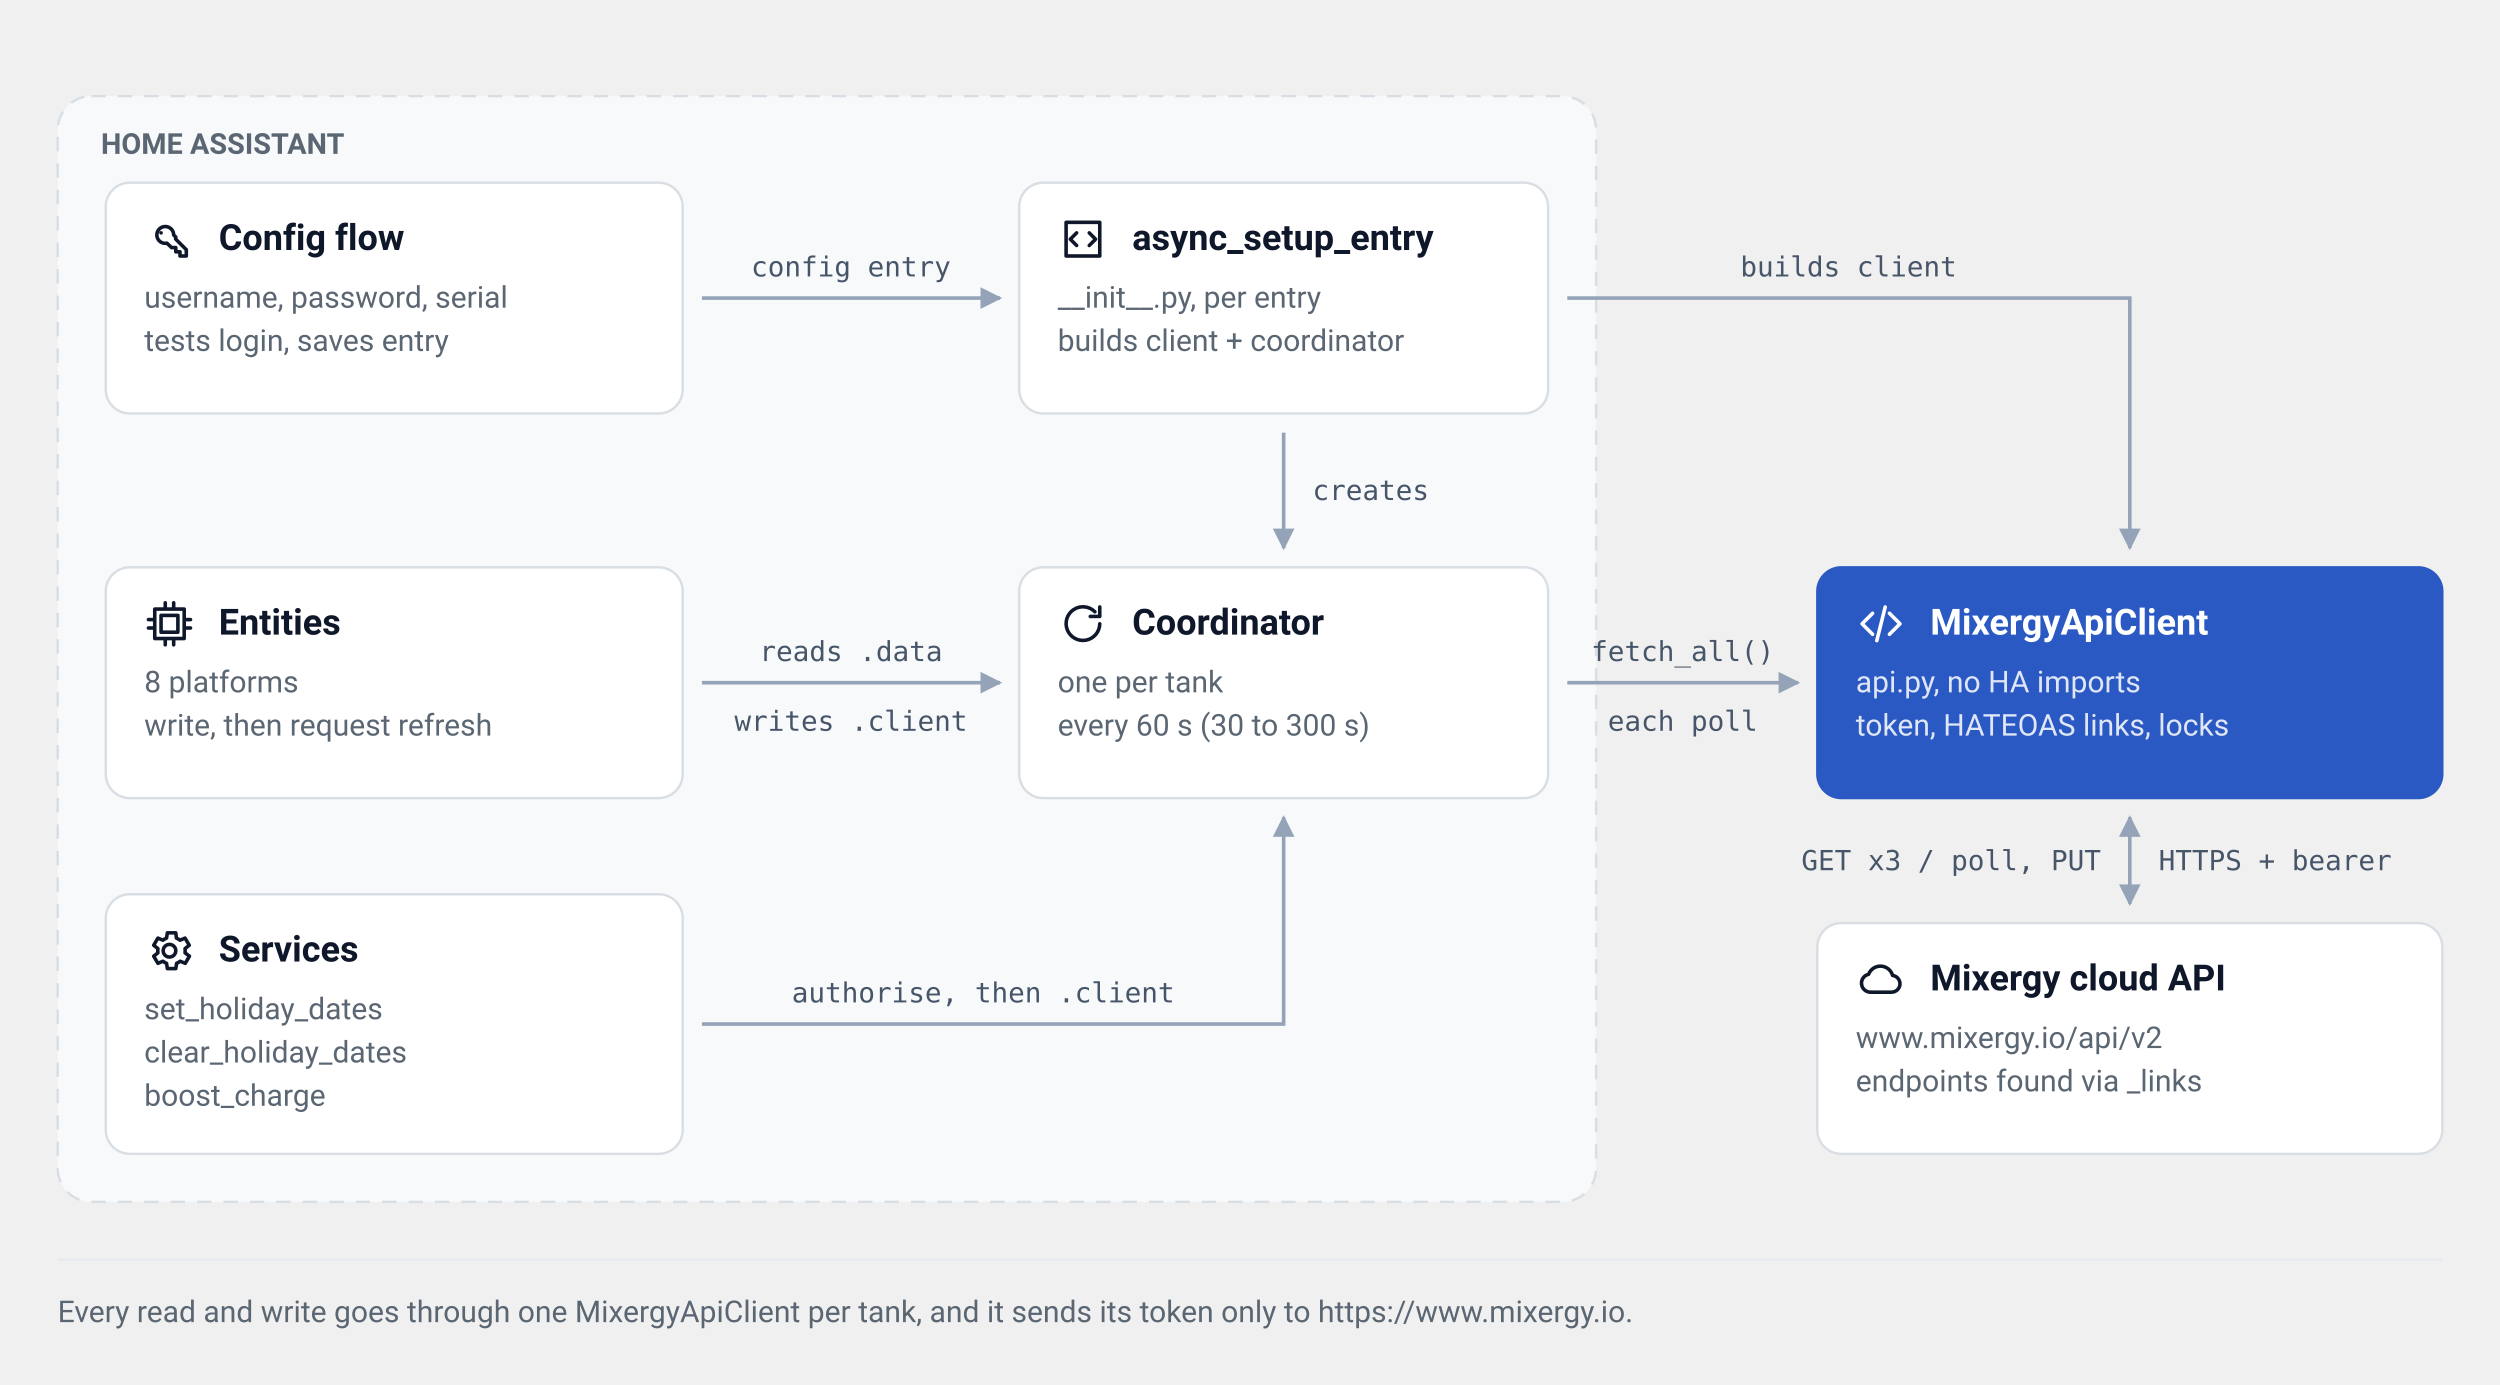
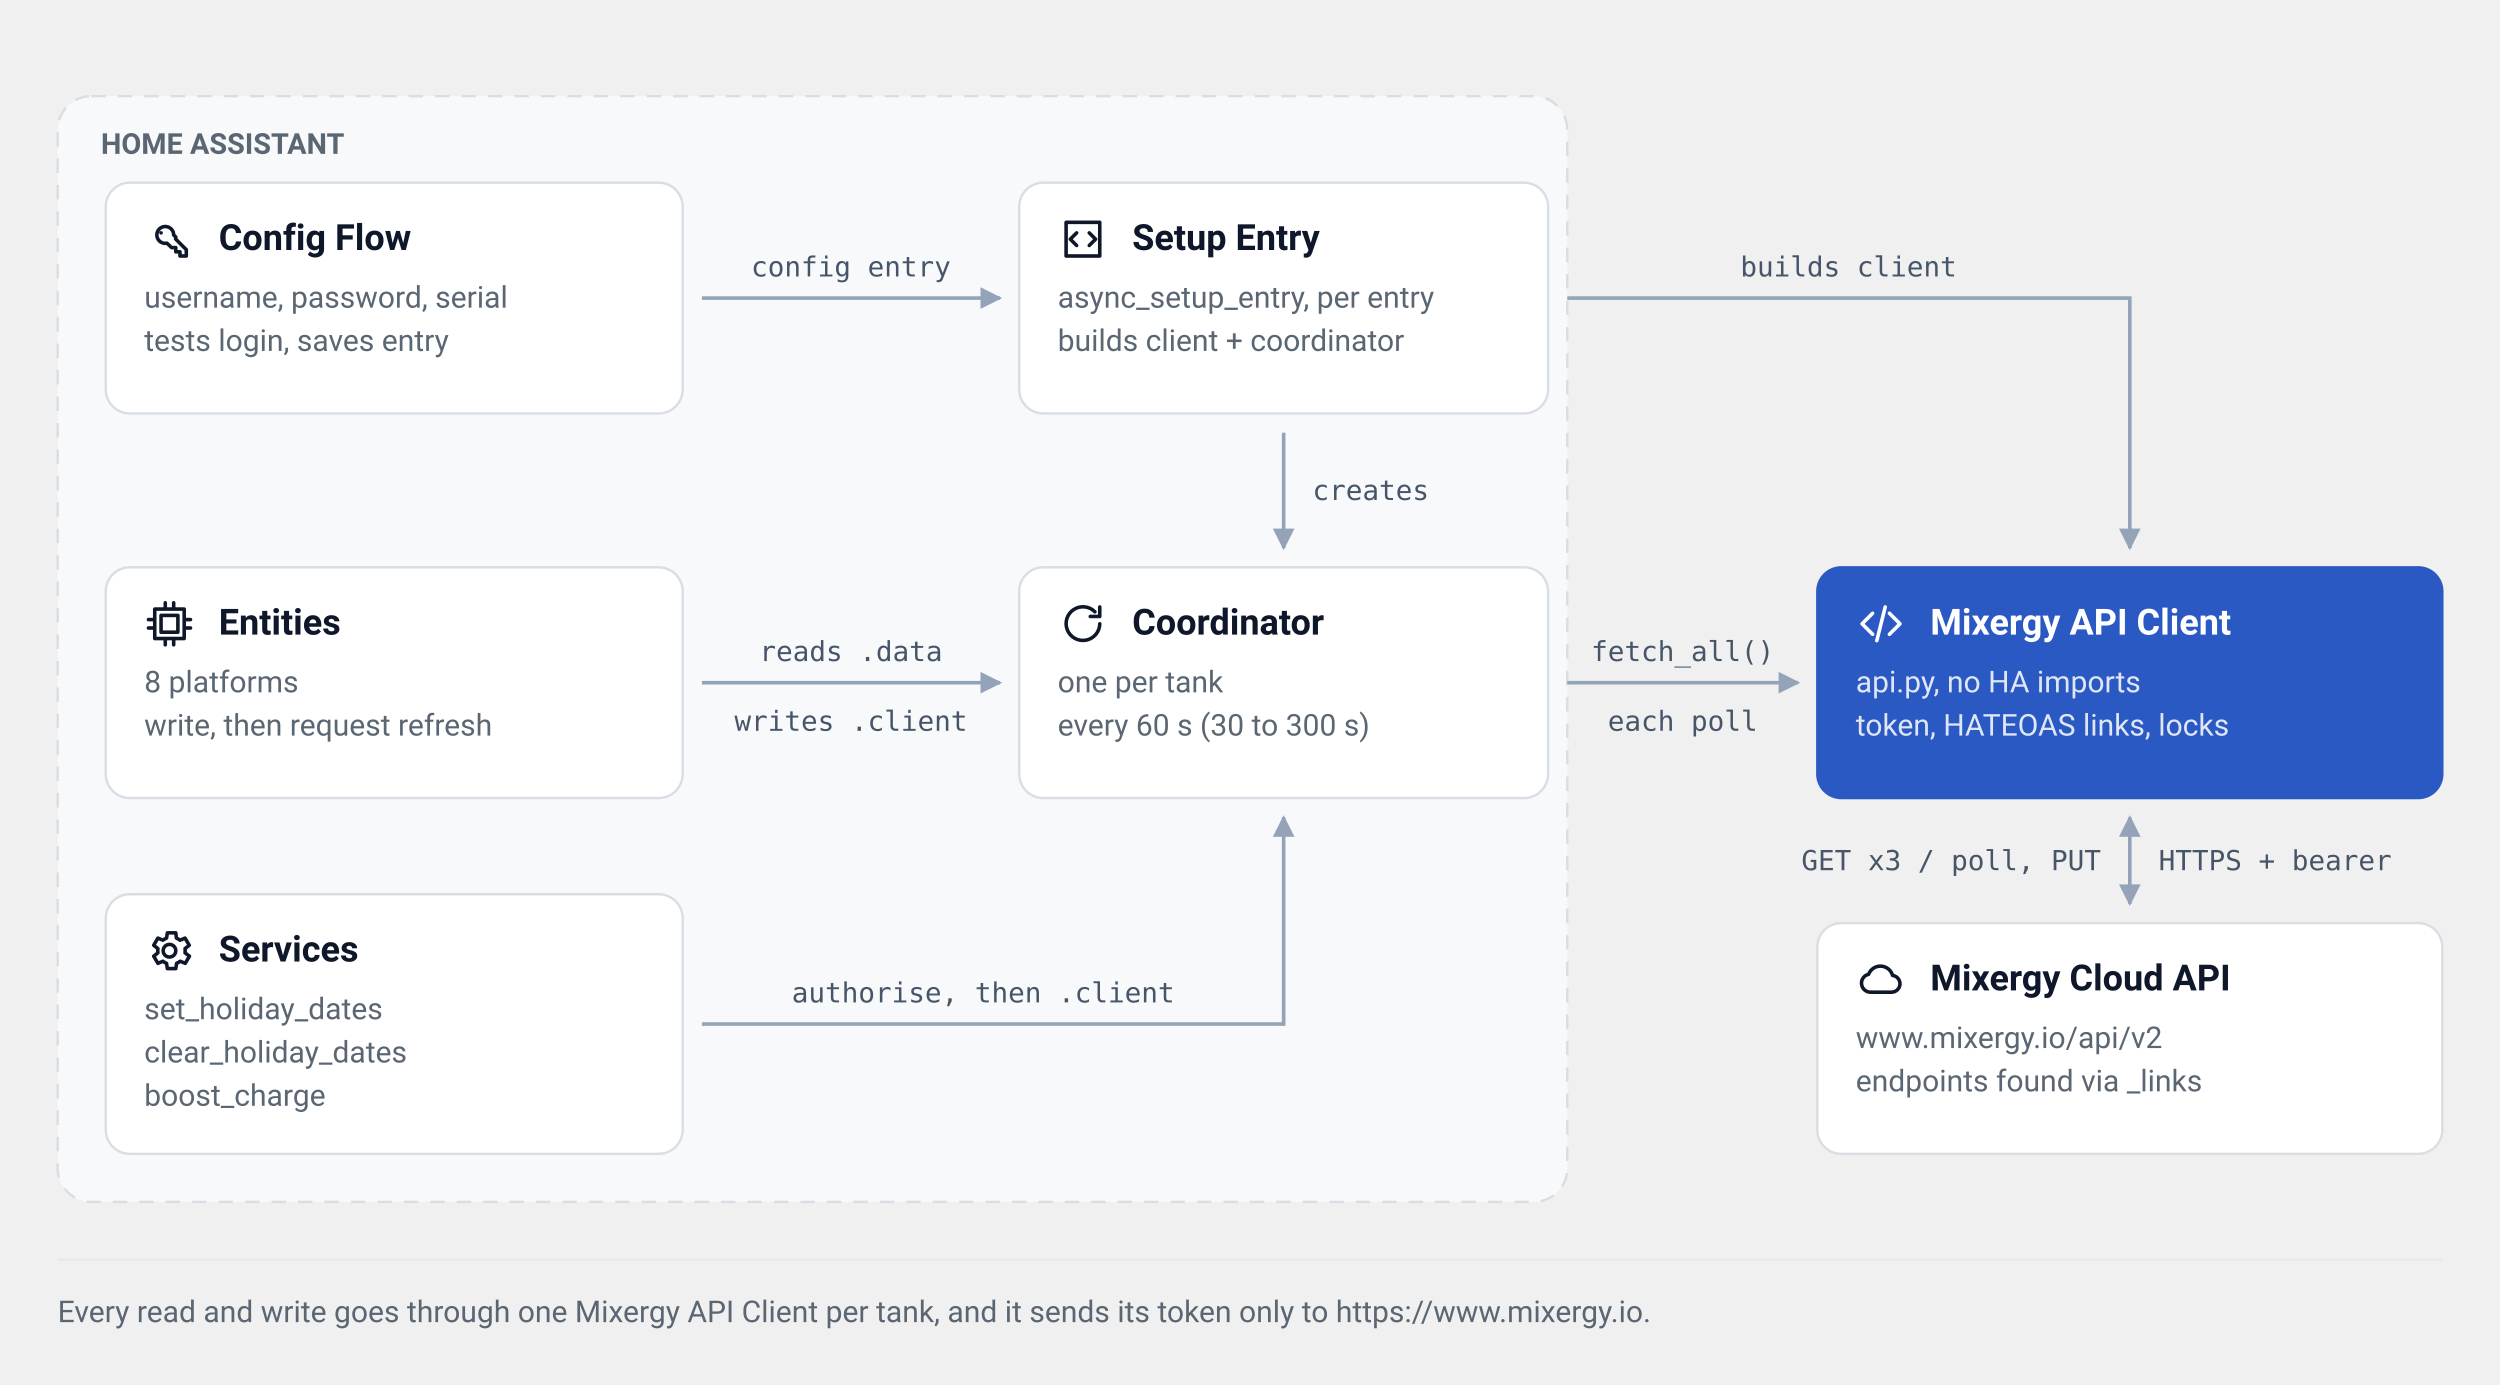
- <svg xmlns="http://www.w3.org/2000/svg" viewBox="0 0 1040 576" width="1040" height="576" role="img" aria-label="The config flow only tests the login and saves the entry; async_setup_entry builds one MixergyApiClient and one coordinator per tank, the coordinator polls the client with fetch_all(), entities and services write through it, and only the client talks to the Mixergy cloud API, over HTTPS with a bearer token.">
+ <svg xmlns="http://www.w3.org/2000/svg" viewBox="0 0 1040 576" width="1040" height="576" role="img" aria-label="The Config Flow only tests the login and saves the entry; Setup Entry builds one Mixergy API Client and one Coordinator per tank, the Coordinator polls the client with fetch_all(), Entities and Services write through it, and only the client talks to the Mixergy Cloud API, over HTTPS with a bearer token.">
  <defs>
    <marker id="a" viewBox="0 0 10 10" refX="9" refY="5" markerWidth="6" markerHeight="6" orient="auto-start-reverse">
      <path d="M0 0 10 5 0 10z" fill="#94a3b8" />
    </marker>
    <marker id="b" viewBox="0 0 10 10" refX="1" refY="5" markerWidth="6" markerHeight="6" orient="auto">
      <path d="M10 0 0 5 10 10z" fill="#94a3b8" />
    </marker>
  </defs>
-   <rect x="24" y="40" width="640" height="460" rx="14" fill="#f7f9fb" stroke="#d8dee4" stroke-width="1" stroke-dasharray="6 5" />
+   <rect x="24" y="40" width="628" height="460" rx="14" fill="#f7f9fb" stroke="#d8dee4" stroke-width="1" stroke-dasharray="6 5" />
  <text x="42.0" y="64.0" font-family="system-ui,-apple-system,'Segoe UI',Roboto,Helvetica,Arial,sans-serif" font-size="12" fill="#5b6673" text-anchor="start" font-weight="600">HOME ASSISTANT</text>
  <rect x="44" y="76" width="240" height="96" rx="10" fill="#ffffff" stroke="#d8dee4" stroke-width="1" />
  <g transform="translate(60.0,89.0) scale(0.875)" fill="none" stroke="#0f172a" stroke-width="1.7" stroke-linecap="round" stroke-linejoin="round">
    <path d="M14 10a4 4 0 1 0-3.2 3.9L13 16h2v2h2v2h3v-3l-5.1-5.1c.1-.3.1-.6.1-.9z M8 9h.01" />
  </g>
-   <text x="91.0" y="104.0" font-family="system-ui,-apple-system,'Segoe UI',Roboto,Helvetica,Arial,sans-serif" font-size="15" fill="#0f172a" text-anchor="start" font-weight="600">Config flow</text>
+   <text x="91.0" y="104.0" font-family="system-ui,-apple-system,'Segoe UI',Roboto,Helvetica,Arial,sans-serif" font-size="15" fill="#0f172a" text-anchor="start" font-weight="600">Config Flow</text>
  <text x="60.0" y="128.0" font-family="system-ui,-apple-system,'Segoe UI',Roboto,Helvetica,Arial,sans-serif" font-size="12.5" fill="#5b6673" text-anchor="start">username, password, serial</text>
  <text x="60.0" y="146.0" font-family="system-ui,-apple-system,'Segoe UI',Roboto,Helvetica,Arial,sans-serif" font-size="12.5" fill="#5b6673" text-anchor="start">tests login, saves entry</text>
  <rect x="424" y="76" width="220" height="96" rx="10" fill="#ffffff" stroke="#d8dee4" stroke-width="1" />
  <g transform="translate(440.0,89.0) scale(0.875)" fill="none" stroke="#0f172a" stroke-width="1.7" stroke-linecap="round" stroke-linejoin="round">
    <path d="M4 4h16v16H4z M9 9l-3 3 3 3 M15 9l3 3-3 3" />
  </g>
-   <text x="471.0" y="104.0" font-family="system-ui,-apple-system,'Segoe UI',Roboto,Helvetica,Arial,sans-serif" font-size="15" fill="#0f172a" text-anchor="start" font-weight="600">async_setup_entry</text>
-   <text x="440.0" y="128.0" font-family="system-ui,-apple-system,'Segoe UI',Roboto,Helvetica,Arial,sans-serif" font-size="12.5" fill="#5b6673" text-anchor="start">__init__.py, per entry</text>
+   <text x="471.0" y="104.0" font-family="system-ui,-apple-system,'Segoe UI',Roboto,Helvetica,Arial,sans-serif" font-size="15" fill="#0f172a" text-anchor="start" font-weight="600">Setup Entry</text>
+   <text x="440.0" y="128.0" font-family="system-ui,-apple-system,'Segoe UI',Roboto,Helvetica,Arial,sans-serif" font-size="12.5" fill="#5b6673" text-anchor="start">async_setup_entry, per entry</text>
  <text x="440.0" y="146.0" font-family="system-ui,-apple-system,'Segoe UI',Roboto,Helvetica,Arial,sans-serif" font-size="12.5" fill="#5b6673" text-anchor="start">builds client + coordinator</text>
  <rect x="44" y="236" width="240" height="96" rx="10" fill="#ffffff" stroke="#d8dee4" stroke-width="1" />
  <g transform="translate(60.0,249.0) scale(0.875)" fill="none" stroke="#0f172a" stroke-width="1.7" stroke-linecap="round" stroke-linejoin="round">
    <path d="M8 8h8v8H8z M5 5h14v14H5z M10 2v3 M14 2v3 M10 19v3 M14 19v3 M2 10h3 M2 14h3 M19 10h3 M19 14h3" />
  </g>
  <text x="91.0" y="264.0" font-family="system-ui,-apple-system,'Segoe UI',Roboto,Helvetica,Arial,sans-serif" font-size="15" fill="#0f172a" text-anchor="start" font-weight="600">Entities</text>
  <text x="60.0" y="288.0" font-family="system-ui,-apple-system,'Segoe UI',Roboto,Helvetica,Arial,sans-serif" font-size="12.5" fill="#5b6673" text-anchor="start">8 platforms</text>
  <text x="60.0" y="306.0" font-family="system-ui,-apple-system,'Segoe UI',Roboto,Helvetica,Arial,sans-serif" font-size="12.5" fill="#5b6673" text-anchor="start">write, then request refresh</text>
  <rect x="424" y="236" width="220" height="96" rx="10" fill="#ffffff" stroke="#d8dee4" stroke-width="1" />
  <g transform="translate(440.0,249.0) scale(0.875)" fill="none" stroke="#0f172a" stroke-width="1.7" stroke-linecap="round" stroke-linejoin="round">
    <path d="M20 12a8 8 0 1 1-2.3-5.7 M20 4v4.5h-4.5" />
  </g>
  <text x="471.0" y="264.0" font-family="system-ui,-apple-system,'Segoe UI',Roboto,Helvetica,Arial,sans-serif" font-size="15" fill="#0f172a" text-anchor="start" font-weight="600">Coordinator</text>
  <text x="440.0" y="288.0" font-family="system-ui,-apple-system,'Segoe UI',Roboto,Helvetica,Arial,sans-serif" font-size="12.5" fill="#5b6673" text-anchor="start">one per tank</text>
  <text x="440.0" y="306.0" font-family="system-ui,-apple-system,'Segoe UI',Roboto,Helvetica,Arial,sans-serif" font-size="12.5" fill="#5b6673" text-anchor="start">every 60 s (30 to 300 s)</text>
  <rect x="44" y="372" width="240" height="108" rx="10" fill="#ffffff" stroke="#d8dee4" stroke-width="1" />
  <g transform="translate(60.0,385.0) scale(0.875)" fill="none" stroke="#0f172a" stroke-width="1.7" stroke-linecap="round" stroke-linejoin="round">
    <path d="M12 15a3 3 0 1 0 0-6 3 3 0 0 0 0 6z M19.4 13a7.6 7.6 0 0 0 0-2l2-1.6-2-3.4-2.4 1a7.4 7.4 0 0 0-1.7-1L15 3.5h-4l-.4 2.5a7.4 7.4 0 0 0-1.7 1l-2.4-1-2 3.4 2 1.6a7.6 7.6 0 0 0 0 2l-2 1.6 2 3.4 2.4-1a7.4 7.4 0 0 0 1.7 1l.4 2.5h4l.4-2.5a7.4 7.4 0 0 0 1.7-1l2.4 1 2-3.4z" />
  </g>
  <text x="91.0" y="400.0" font-family="system-ui,-apple-system,'Segoe UI',Roboto,Helvetica,Arial,sans-serif" font-size="15" fill="#0f172a" text-anchor="start" font-weight="600">Services</text>
  <text x="60.0" y="424.0" font-family="system-ui,-apple-system,'Segoe UI',Roboto,Helvetica,Arial,sans-serif" font-size="12.5" fill="#5b6673" text-anchor="start">set_holiday_dates</text>
  <text x="60.0" y="442.0" font-family="system-ui,-apple-system,'Segoe UI',Roboto,Helvetica,Arial,sans-serif" font-size="12.5" fill="#5b6673" text-anchor="start">clear_holiday_dates</text>
  <text x="60.0" y="460.0" font-family="system-ui,-apple-system,'Segoe UI',Roboto,Helvetica,Arial,sans-serif" font-size="12.5" fill="#5b6673" text-anchor="start">boost_charge</text>
  <rect x="756" y="236" width="260" height="96" rx="10" fill="#2b59c3" stroke="#2b59c3" stroke-width="1" />
  <g transform="translate(772.0,249.0) scale(0.875)" fill="none" stroke="#ffffff" stroke-width="1.7" stroke-linecap="round" stroke-linejoin="round">
    <path d="M8 7 3 12l5 5 M16 7l5 5-5 5 M14 4l-4 16" />
  </g>
-   <text x="803.0" y="264.0" font-family="system-ui,-apple-system,'Segoe UI',Roboto,Helvetica,Arial,sans-serif" font-size="15" fill="#ffffff" text-anchor="start" font-weight="600">MixergyApiClient</text>
+   <text x="803.0" y="264.0" font-family="system-ui,-apple-system,'Segoe UI',Roboto,Helvetica,Arial,sans-serif" font-size="15" fill="#ffffff" text-anchor="start" font-weight="600">Mixergy API Client</text>
  <text x="772.0" y="288.0" font-family="system-ui,-apple-system,'Segoe UI',Roboto,Helvetica,Arial,sans-serif" font-size="12.5" fill="#ffffff" text-anchor="start" opacity="0.85">api.py, no HA imports</text>
  <text x="772.0" y="306.0" font-family="system-ui,-apple-system,'Segoe UI',Roboto,Helvetica,Arial,sans-serif" font-size="12.5" fill="#ffffff" text-anchor="start" opacity="0.85">token, HATEOAS links, locks</text>
  <rect x="756" y="384" width="260" height="96" rx="10" fill="#ffffff" stroke="#d8dee4" stroke-width="1" />
  <g transform="translate(772.0,397.0) scale(0.875)" fill="none" stroke="#0f172a" stroke-width="1.7" stroke-linecap="round" stroke-linejoin="round">
    <path d="M7 18h10a4 4 0 0 0 .5-7.97A6 6 0 0 0 6.1 9.5 4.3 4.3 0 0 0 7 18z" />
  </g>
-   <text x="803.0" y="412.0" font-family="system-ui,-apple-system,'Segoe UI',Roboto,Helvetica,Arial,sans-serif" font-size="15" fill="#0f172a" text-anchor="start" font-weight="600">Mixergy cloud API</text>
+   <text x="803.0" y="412.0" font-family="system-ui,-apple-system,'Segoe UI',Roboto,Helvetica,Arial,sans-serif" font-size="15" fill="#0f172a" text-anchor="start" font-weight="600">Mixergy Cloud API</text>
  <text x="772.0" y="436.0" font-family="system-ui,-apple-system,'Segoe UI',Roboto,Helvetica,Arial,sans-serif" font-size="12.5" fill="#5b6673" text-anchor="start">www.mixergy.io/api/v2</text>
  <text x="772.0" y="454.0" font-family="system-ui,-apple-system,'Segoe UI',Roboto,Helvetica,Arial,sans-serif" font-size="12.5" fill="#5b6673" text-anchor="start">endpoints found via _links</text>
  <polyline points="292,124.0 416,124.0" fill="none" stroke="#94a3b8" stroke-width="1.5" marker-end="url(#a)" />
  <text x="354.0" y="115.0" font-family="ui-monospace,SFMono-Regular,'SF Mono',Menlo,Consolas,monospace" font-size="11.5" fill="#475569" text-anchor="middle">config entry</text>
  <polyline points="534,180 534,228" fill="none" stroke="#94a3b8" stroke-width="1.5" marker-end="url(#a)" />
  <text x="546.0" y="208.0" font-family="ui-monospace,SFMono-Regular,'SF Mono',Menlo,Consolas,monospace" font-size="11.5" fill="#475569" text-anchor="start">creates</text>
  <polyline points="652,124.0 886,124.0 886,228" fill="none" stroke="#94a3b8" stroke-width="1.5" marker-end="url(#a)" />
  <text x="769.0" y="115.0" font-family="ui-monospace,SFMono-Regular,'SF Mono',Menlo,Consolas,monospace" font-size="11.5" fill="#475569" text-anchor="middle">builds client</text>
  <polyline points="292,284.0 416,284.0" fill="none" stroke="#94a3b8" stroke-width="1.5" marker-end="url(#a)" />
  <text x="354.0" y="275.0" font-family="ui-monospace,SFMono-Regular,'SF Mono',Menlo,Consolas,monospace" font-size="11.5" fill="#475569" text-anchor="middle">reads .data</text>
  <text x="354.0" y="304.0" font-family="ui-monospace,SFMono-Regular,'SF Mono',Menlo,Consolas,monospace" font-size="11.5" fill="#475569" text-anchor="middle">writes .client</text>
  <polyline points="652,284.0 748,284.0" fill="none" stroke="#94a3b8" stroke-width="1.5" marker-end="url(#a)" />
  <text x="700.0" y="275.0" font-family="ui-monospace,SFMono-Regular,'SF Mono',Menlo,Consolas,monospace" font-size="11.5" fill="#475569" text-anchor="middle">fetch_all()</text>
  <text x="700.0" y="304.0" font-family="ui-monospace,SFMono-Regular,'SF Mono',Menlo,Consolas,monospace" font-size="11.5" fill="#475569" text-anchor="middle">each poll</text>
  <polyline points="292,426 534,426 534,340" fill="none" stroke="#94a3b8" stroke-width="1.5" marker-end="url(#a)" />
  <text x="409.0" y="417.0" font-family="ui-monospace,SFMono-Regular,'SF Mono',Menlo,Consolas,monospace" font-size="11.5" fill="#475569" text-anchor="middle">authorise, then .client</text>
  <polyline points="886,340 886,376" fill="none" stroke="#94a3b8" stroke-width="1.5" marker-end="url(#a)" marker-start="url(#b)" />
  <text x="898.0" y="362.0" font-family="ui-monospace,SFMono-Regular,'SF Mono',Menlo,Consolas,monospace" font-size="11.5" fill="#475569" text-anchor="start">HTTPS + bearer</text>
  <text x="874.0" y="362.0" font-family="ui-monospace,SFMono-Regular,'SF Mono',Menlo,Consolas,monospace" font-size="11.5" fill="#475569" text-anchor="end">GET x3 / poll, PUT</text>
  <line x1="24" y1="524" x2="1016" y2="524" stroke="#e6e9ee" stroke-width="1" />
-   <text x="24.0" y="550.0" font-family="system-ui,-apple-system,'Segoe UI',Roboto,Helvetica,Arial,sans-serif" font-size="12.5" fill="#5b6673" text-anchor="start">Every read and write goes through one MixergyApiClient per tank, and it sends its token only to https://www.mixergy.io.</text>
+   <text x="24.0" y="550.0" font-family="system-ui,-apple-system,'Segoe UI',Roboto,Helvetica,Arial,sans-serif" font-size="12.5" fill="#5b6673" text-anchor="start">Every read and write goes through one Mixergy API Client per tank, and it sends its token only to https://www.mixergy.io.</text>
</svg>
